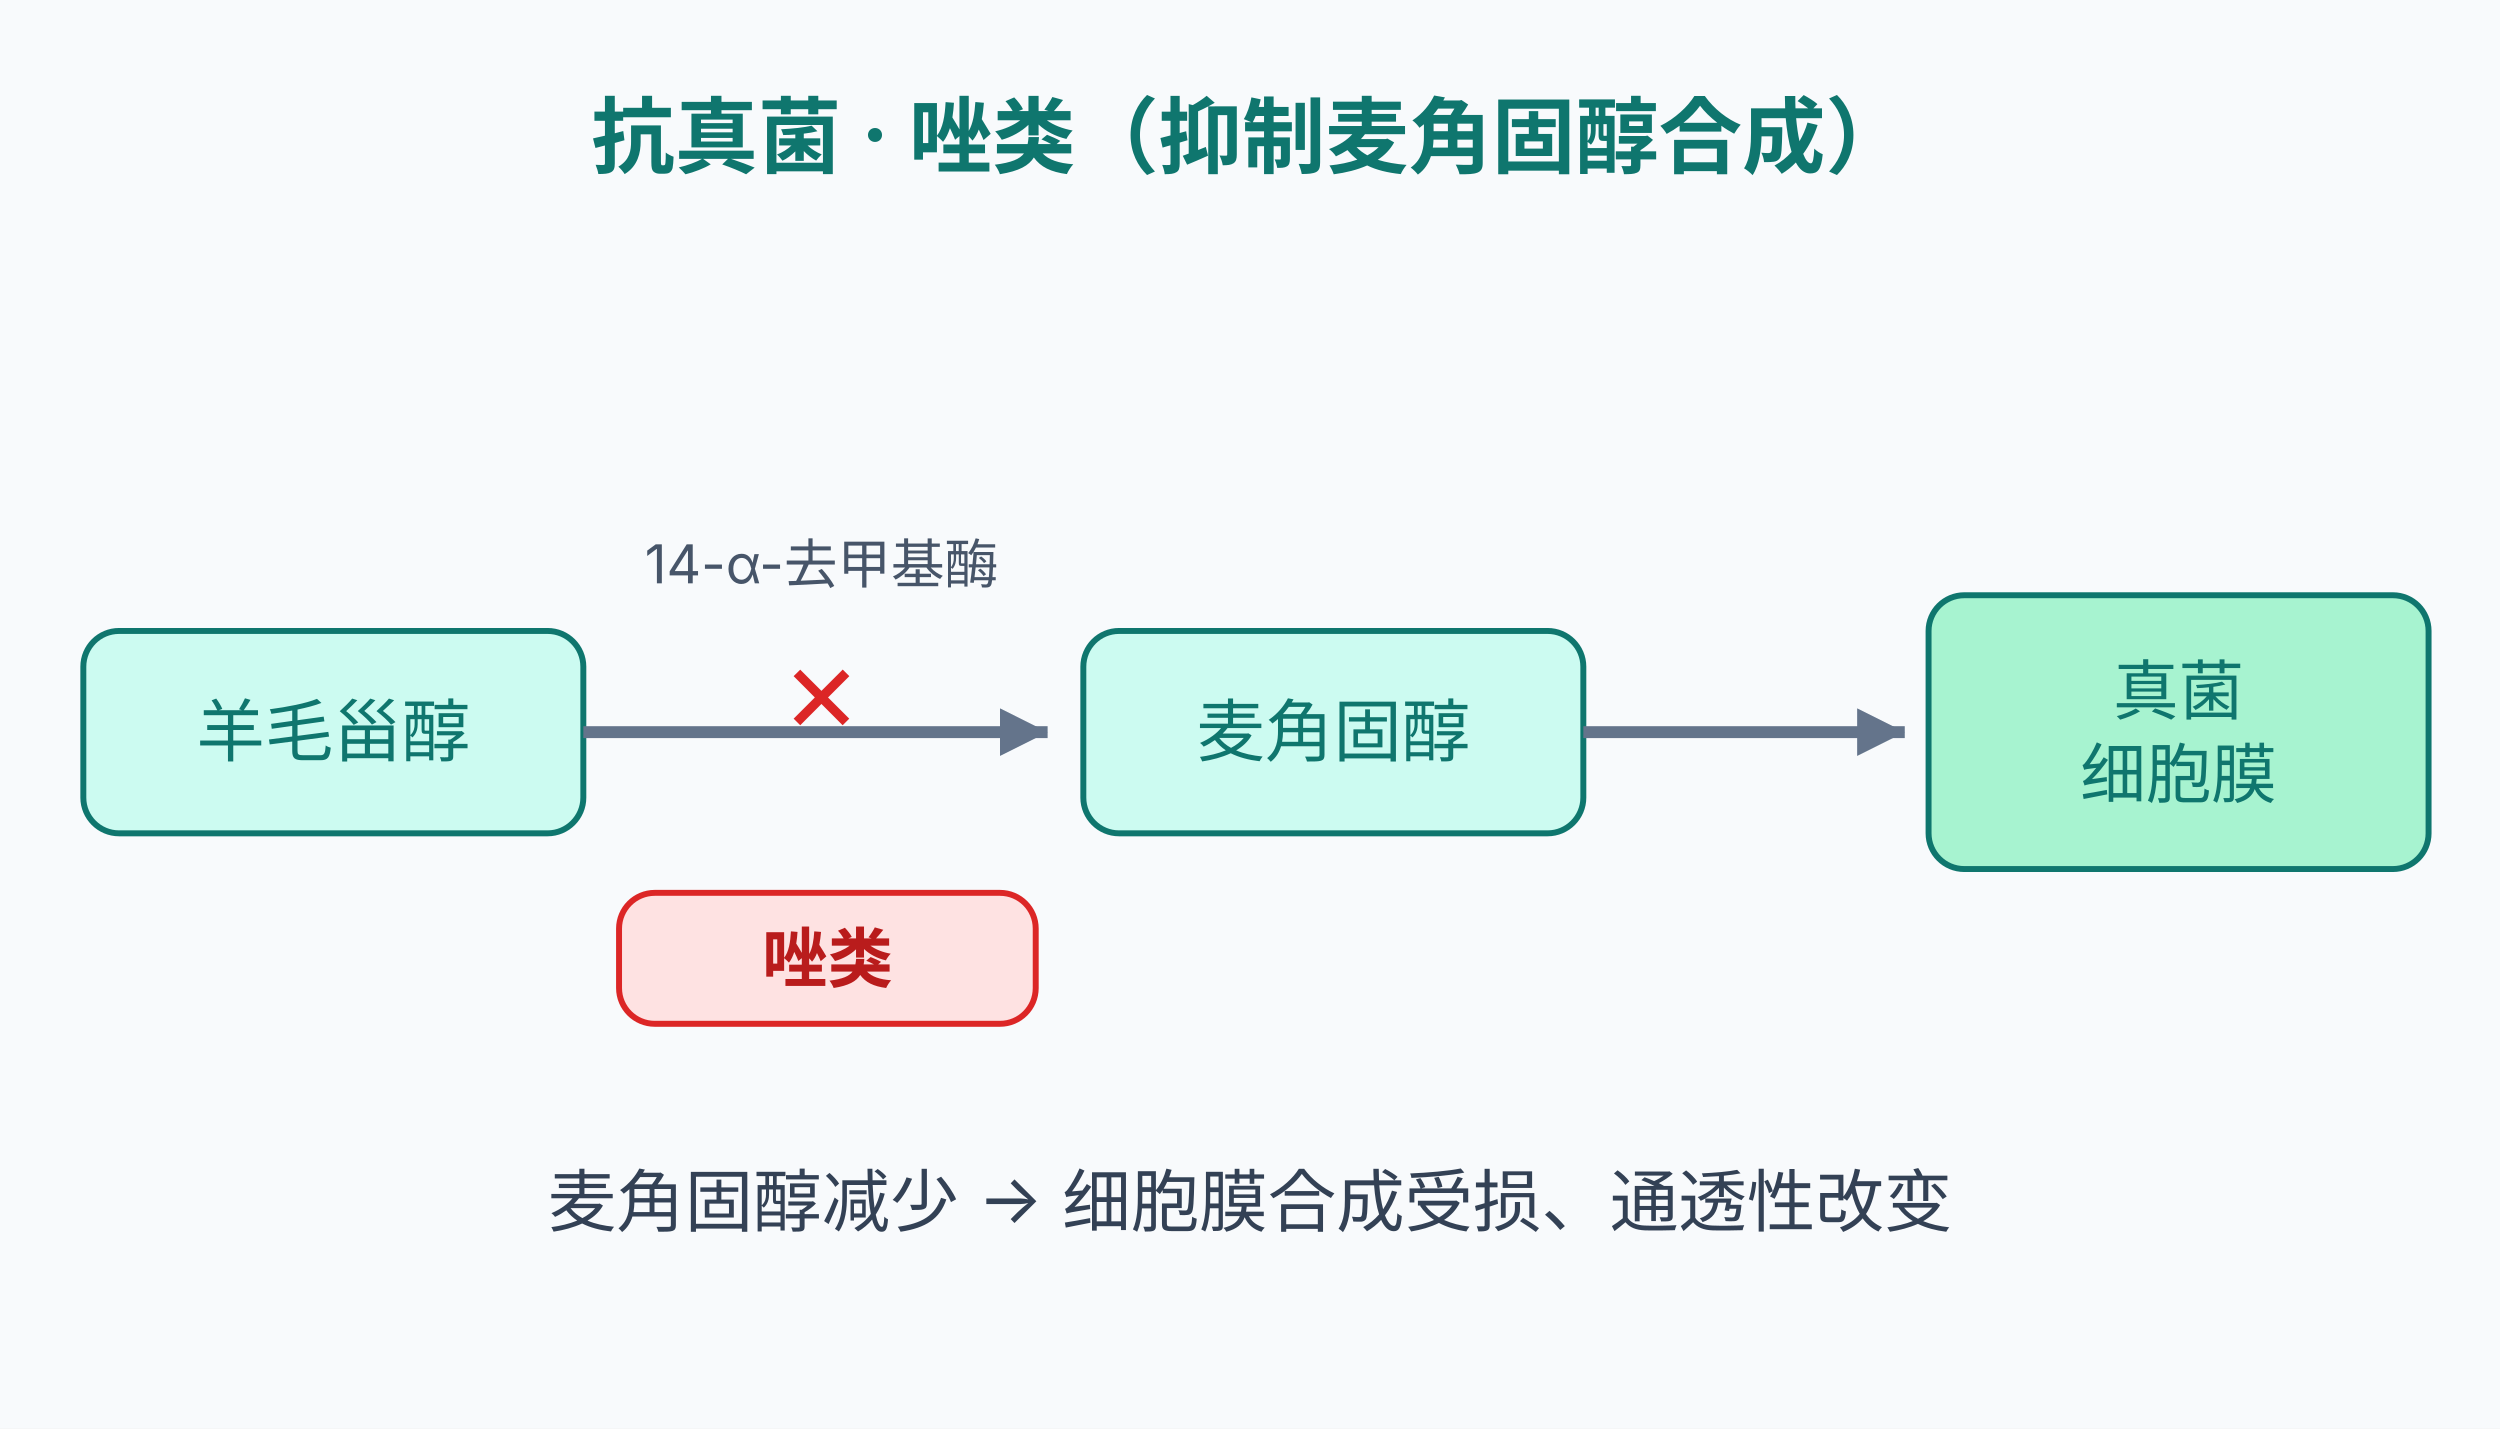
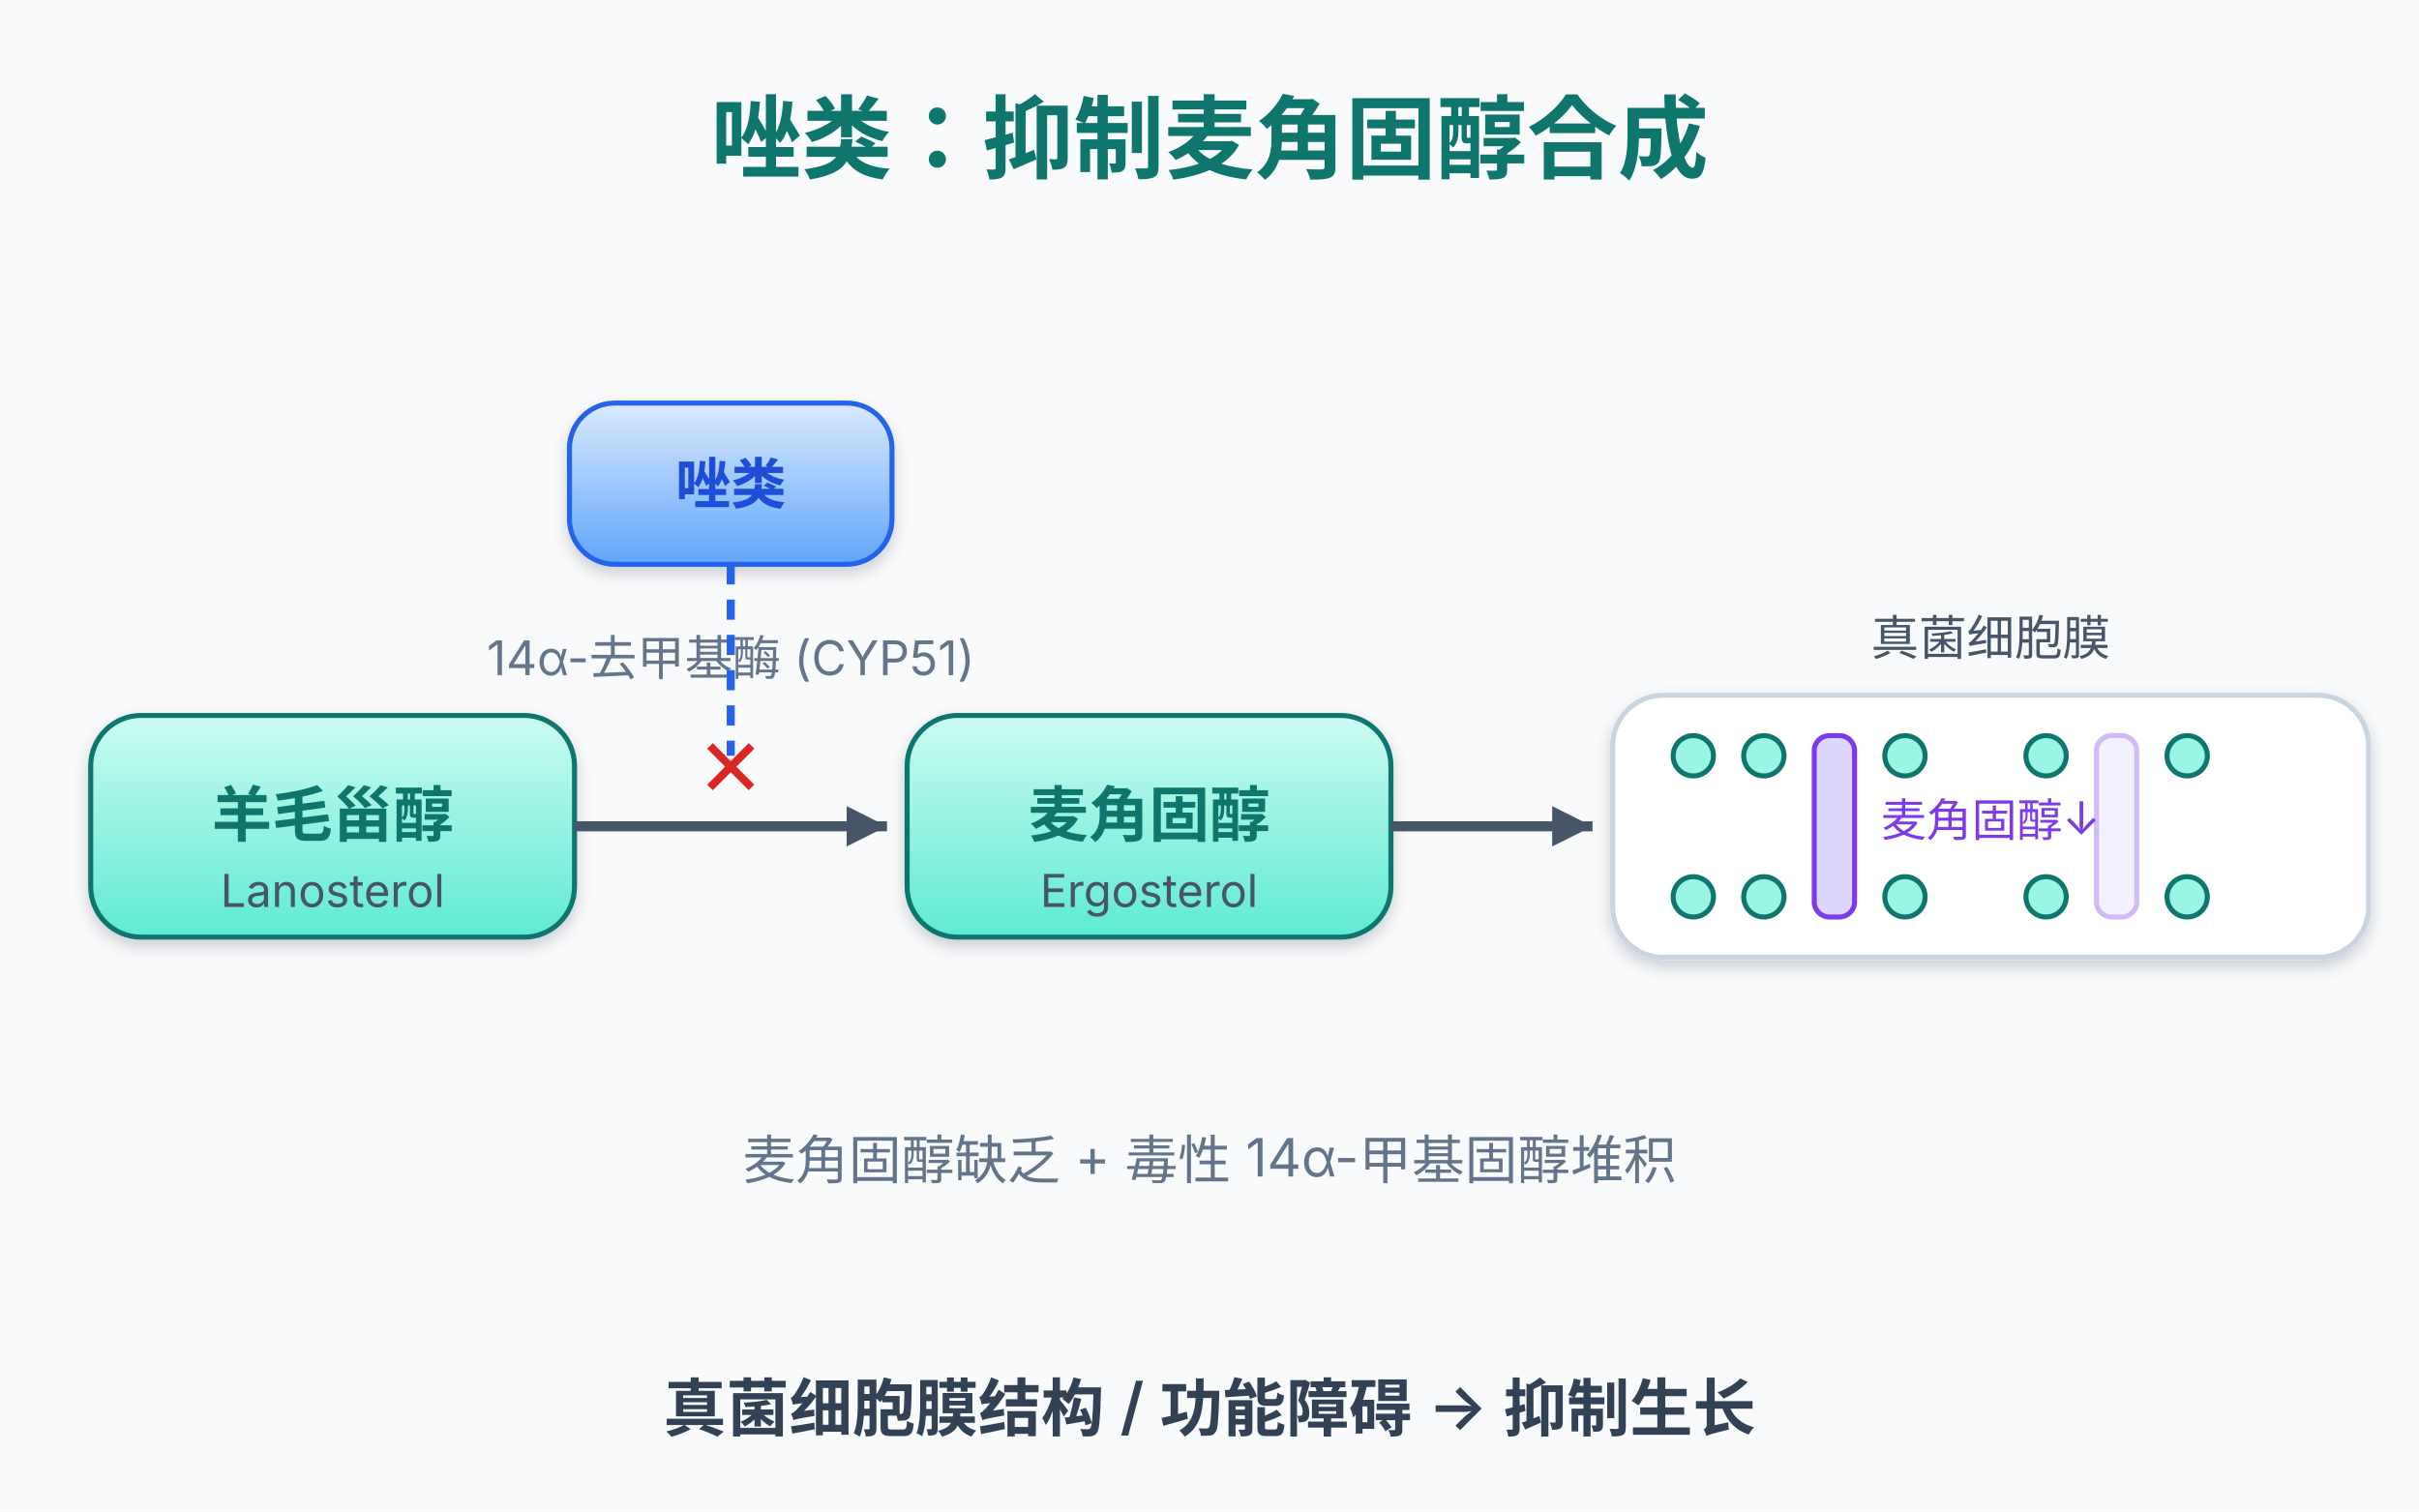
- <svg xmlns="http://www.w3.org/2000/svg" viewBox="0 0 420 240" font-family="-apple-system,'PingFang SC','Microsoft YaHei',sans-serif">
-   <rect width="420" height="240" fill="#f8fafc" />
-   <text x="210" y="28" text-anchor="middle" font-size="14" font-weight="700" fill="#0f766e">抗真菌 · 唑类（抑制麦角固醇合成）</text>
-   <rect x="14" y="106" width="84" height="34" rx="6" fill="#ccfbf1" stroke="#0f766e" />
-   <text x="56" y="127" text-anchor="middle" font-size="11.5" fill="#0f766e">羊毛甾醇</text>
-   <rect x="182" y="106" width="84" height="34" rx="6" fill="#ccfbf1" stroke="#0f766e" />
-   <text x="224" y="127" text-anchor="middle" font-size="11.5" fill="#0f766e">麦角固醇</text>
-   <rect x="324" y="100" width="84" height="46" rx="6" fill="#a7f3d0" stroke="#0f766e" />
-   <text x="366" y="120" text-anchor="middle" font-size="11" fill="#0f766e">真菌</text>
-   <text x="366" y="134" text-anchor="middle" font-size="11" fill="#0f766e">细胞膜</text>
-   <line x1="98" y1="123" x2="176" y2="123" stroke="#64748b" stroke-width="2" />
-   <polygon points="176,123 168,119 168,127" fill="#64748b" />
-   <text x="138" y="98" text-anchor="middle" font-size="9" fill="#475569">14-α-去甲基酶</text>
-   <text x="138" y="123" text-anchor="middle" font-size="16" fill="#dc2626" font-weight="700">✕</text>
-   <rect x="104" y="150" width="70" height="22" rx="6" fill="#fee2e2" stroke="#dc2626" />
-   <text x="139" y="165" text-anchor="middle" font-size="11" fill="#b91c1c" font-weight="600">唑类</text>
-   <line x1="266" y1="123" x2="320" y2="123" stroke="#64748b" stroke-width="2" />
-   <polygon points="320,123 312,119 312,127" fill="#64748b" />
-   <text x="210" y="206" text-anchor="middle" font-size="11.5" fill="#334155">麦角固醇减少 → 细胞膜合成受损、通透性改变</text>
+ <svg xmlns="http://www.w3.org/2000/svg" viewBox="0 0 480 300" font-family="-apple-system,'PingFang SC','Microsoft YaHei',sans-serif">
+   <defs>
+     <linearGradient id="azBox" x1="0" y1="0" x2="0" y2="1">
+       <stop offset="0" stop-color="#ccfbf1" />
+       <stop offset="1" stop-color="#5eead4" />
+     </linearGradient>
+     <linearGradient id="azDrug" x1="0" y1="0" x2="0" y2="1">
+       <stop offset="0" stop-color="#dbeafe" />
+       <stop offset="1" stop-color="#60a5fa" />
+     </linearGradient>
+     <filter id="azSh" x="-30%" y="-30%" width="160%" height="160%">
+       <feDropShadow dx="0" dy="1.4" stdDeviation="1.5" flood-color="#0f172a" flood-opacity="0.18" />
+     </filter>
+   </defs>
+   <rect width="480" height="300" fill="#f8fafc" />
+   <text x="240" y="34" text-anchor="middle" font-size="18" font-weight="700" fill="#0f766e">唑类：抑制麦角固醇合成</text>
+   <g filter="url(#azSh)">
+     <rect x="18" y="142" width="96" height="44" rx="10" fill="url(#azBox)" stroke="#0f766e" />
+     <rect x="180" y="142" width="96" height="44" rx="10" fill="url(#azBox)" stroke="#0f766e" />
+   </g>
+   <text x="66" y="166" text-anchor="middle" font-size="12" font-weight="700" fill="#0f766e">羊毛甾醇</text>
+   <text x="66" y="180" text-anchor="middle" font-size="9" fill="#475569">Lanosterol</text>
+   <text x="228" y="166" text-anchor="middle" font-size="12" font-weight="700" fill="#0f766e">麦角固醇</text>
+   <text x="228" y="180" text-anchor="middle" font-size="9" fill="#475569">Ergosterol</text>
+   <line x1="114" y1="164" x2="176" y2="164" stroke="#475569" stroke-width="2" />
+   <polygon points="176,164 168,160 168,168" fill="#475569" />
+   <text x="145" y="134" text-anchor="middle" font-size="9.5" fill="#64748b">14α-去甲基酶 (CYP51)</text>
+   <rect x="113" y="80" width="64" height="32" rx="9" fill="url(#azDrug)" stroke="#2563eb" filter="url(#azSh)" />
+   <text x="145" y="100" text-anchor="middle" font-size="11" font-weight="700" fill="#1d4ed8">唑类</text>
+   <line x1="145" y1="112" x2="145" y2="150" stroke="#2563eb" stroke-width="1.6" stroke-dasharray="4 3" />
+   <text x="145" y="158" text-anchor="middle" font-size="16" fill="#dc2626" font-weight="700">✕</text>
+   <line x1="276" y1="164" x2="316" y2="164" stroke="#475569" stroke-width="2" />
+   <polygon points="316,164 308,160 308,168" fill="#475569" />
+   <rect x="320" y="138" width="150" height="52" rx="10" fill="#fff" stroke="#cbd5e1" filter="url(#azSh)" />
+   <g>
+     <circle cx="336" cy="150" r="4" fill="#99f6e4" stroke="#0f766e" />
+     <circle cx="350" cy="150" r="4" fill="#99f6e4" stroke="#0f766e" />
+     <circle cx="378" cy="150" r="4" fill="#99f6e4" stroke="#0f766e" />
+     <circle cx="406" cy="150" r="4" fill="#99f6e4" stroke="#0f766e" />
+     <circle cx="434" cy="150" r="4" fill="#99f6e4" stroke="#0f766e" />
+     <circle cx="336" cy="178" r="4" fill="#99f6e4" stroke="#0f766e" />
+     <circle cx="350" cy="178" r="4" fill="#99f6e4" stroke="#0f766e" />
+     <circle cx="378" cy="178" r="4" fill="#99f6e4" stroke="#0f766e" />
+     <circle cx="406" cy="178" r="4" fill="#99f6e4" stroke="#0f766e" />
+     <circle cx="434" cy="178" r="4" fill="#99f6e4" stroke="#0f766e" />
+     <rect x="360" y="146" width="8" height="36" rx="3" fill="#ddd6fe" stroke="#7c3aed" />
+     <rect x="416" y="146" width="8" height="36" rx="3" fill="#ddd6fe" stroke="#7c3aed" opacity="0.35" />
+   </g>
+   <text x="395" y="166" text-anchor="middle" font-size="9" fill="#7c3aed">麦角固醇↓</text>
+   <text x="395" y="130" text-anchor="middle" font-size="9.5" fill="#475569">真菌细胞膜</text>
+   <text x="240" y="234" text-anchor="middle" font-size="10.5" fill="#64748b">麦角固醇缺乏 + 毒性 14α-甲基固醇堆积</text>
+   <text x="240" y="284" text-anchor="middle" font-size="12.5" font-weight="600" fill="#334155">真菌细胞膜结构 / 功能障碍 → 抑制生长</text>
</svg>
